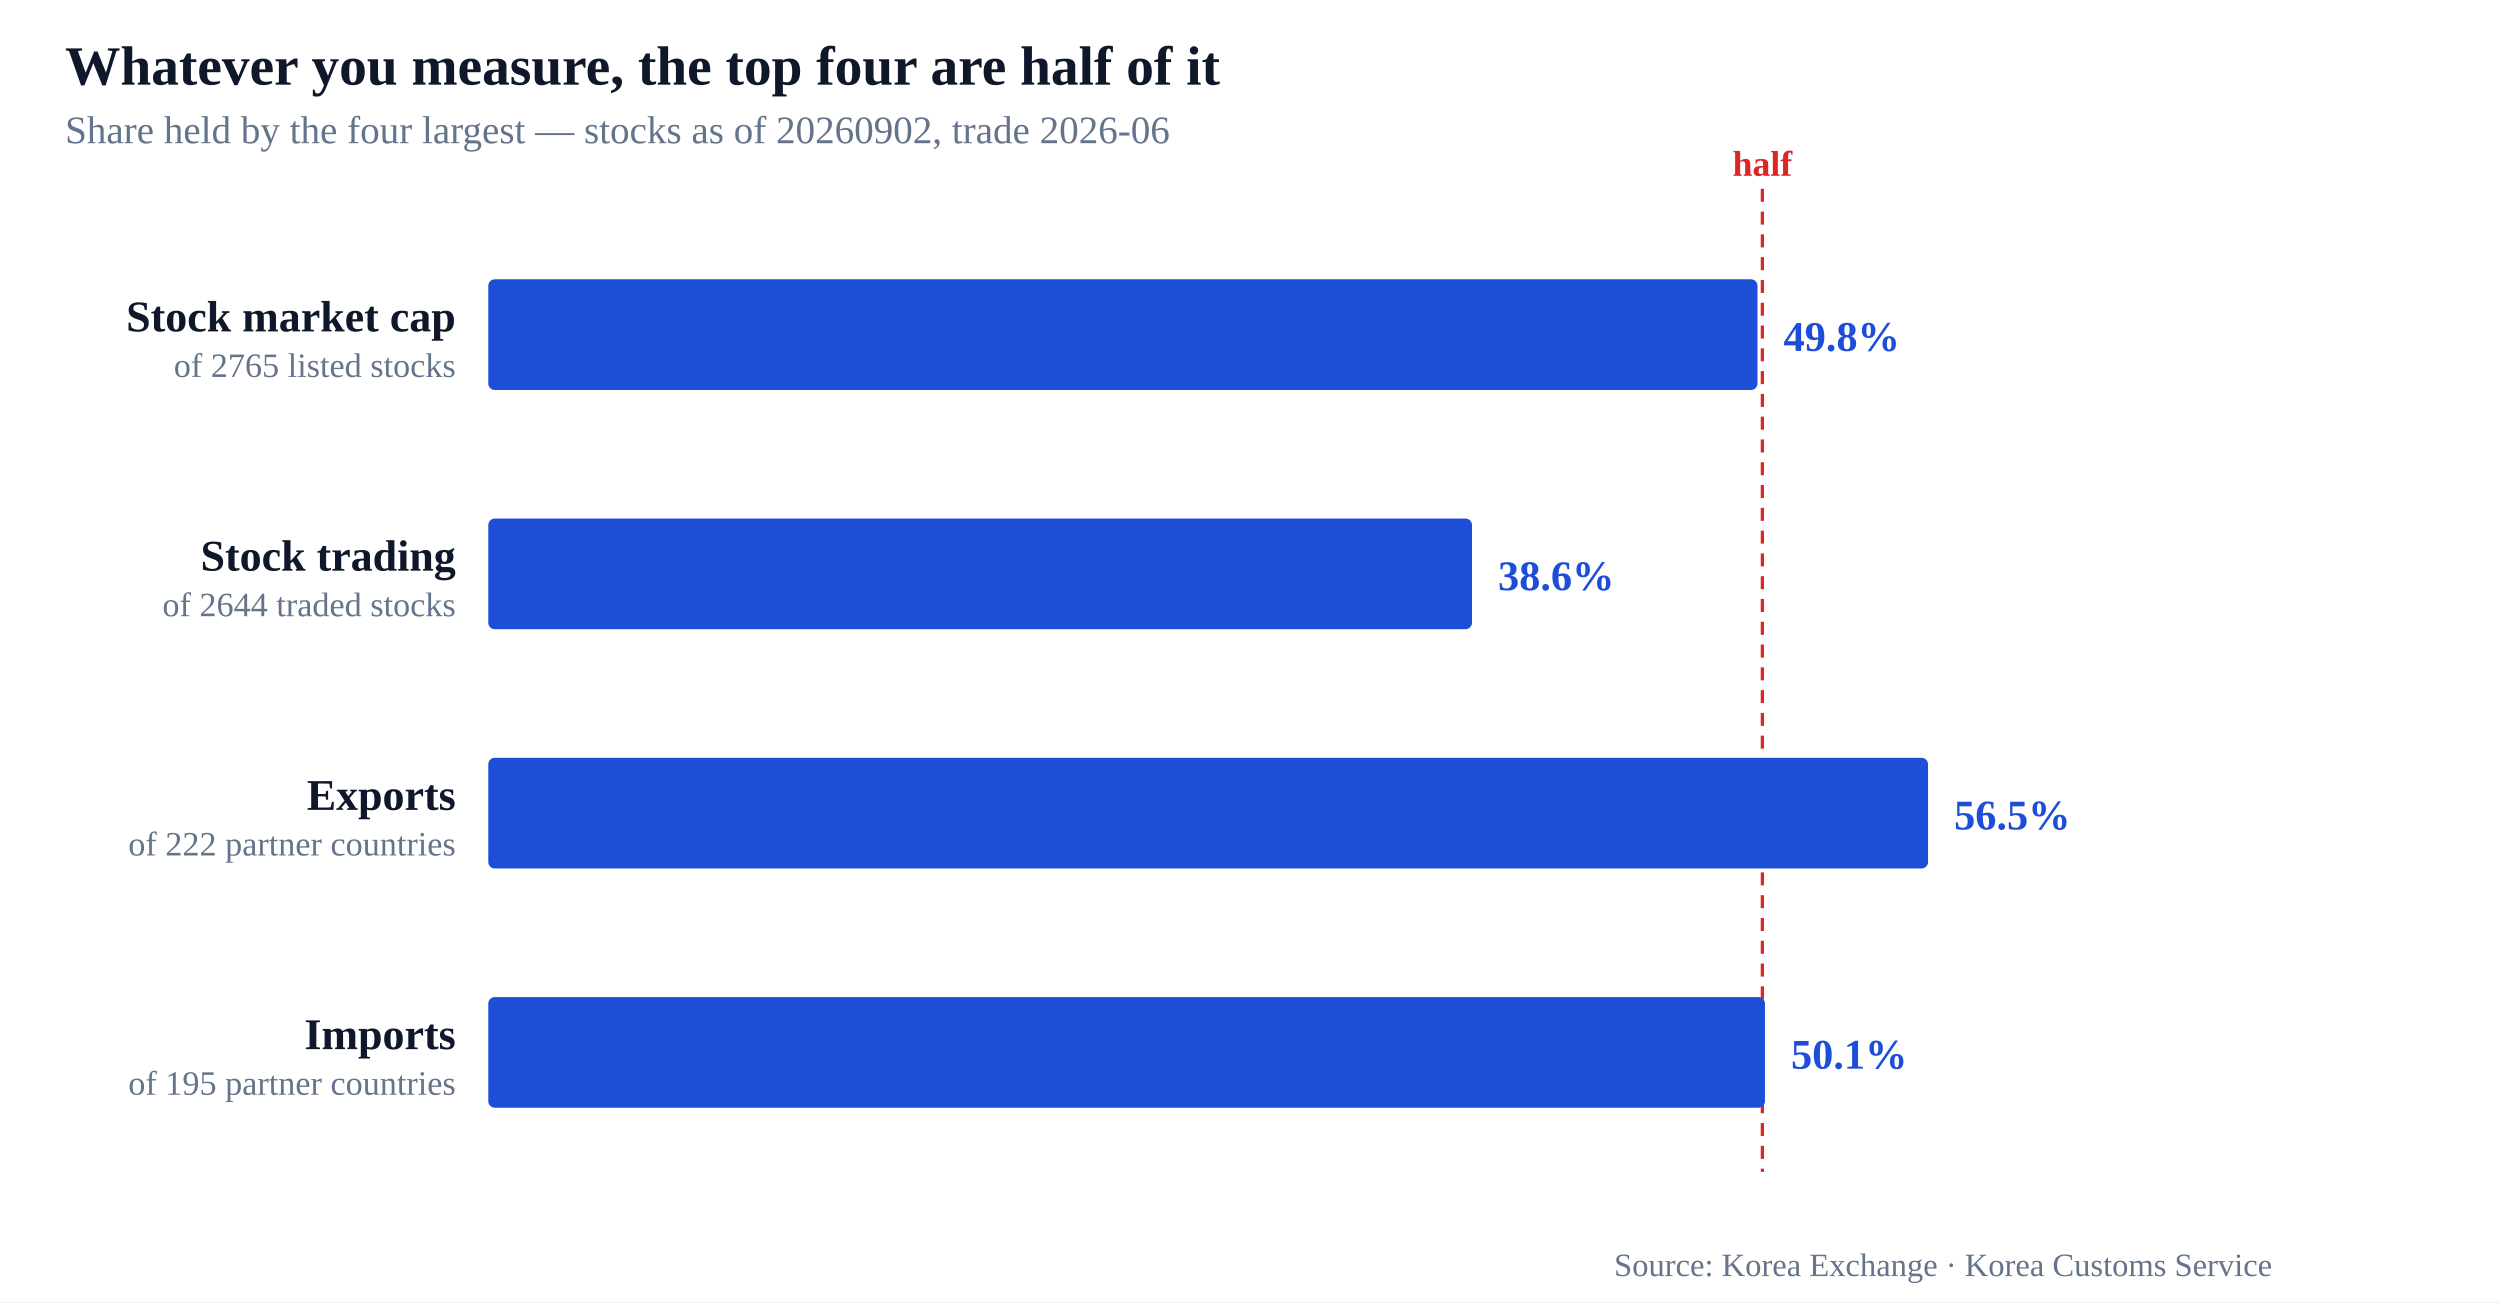
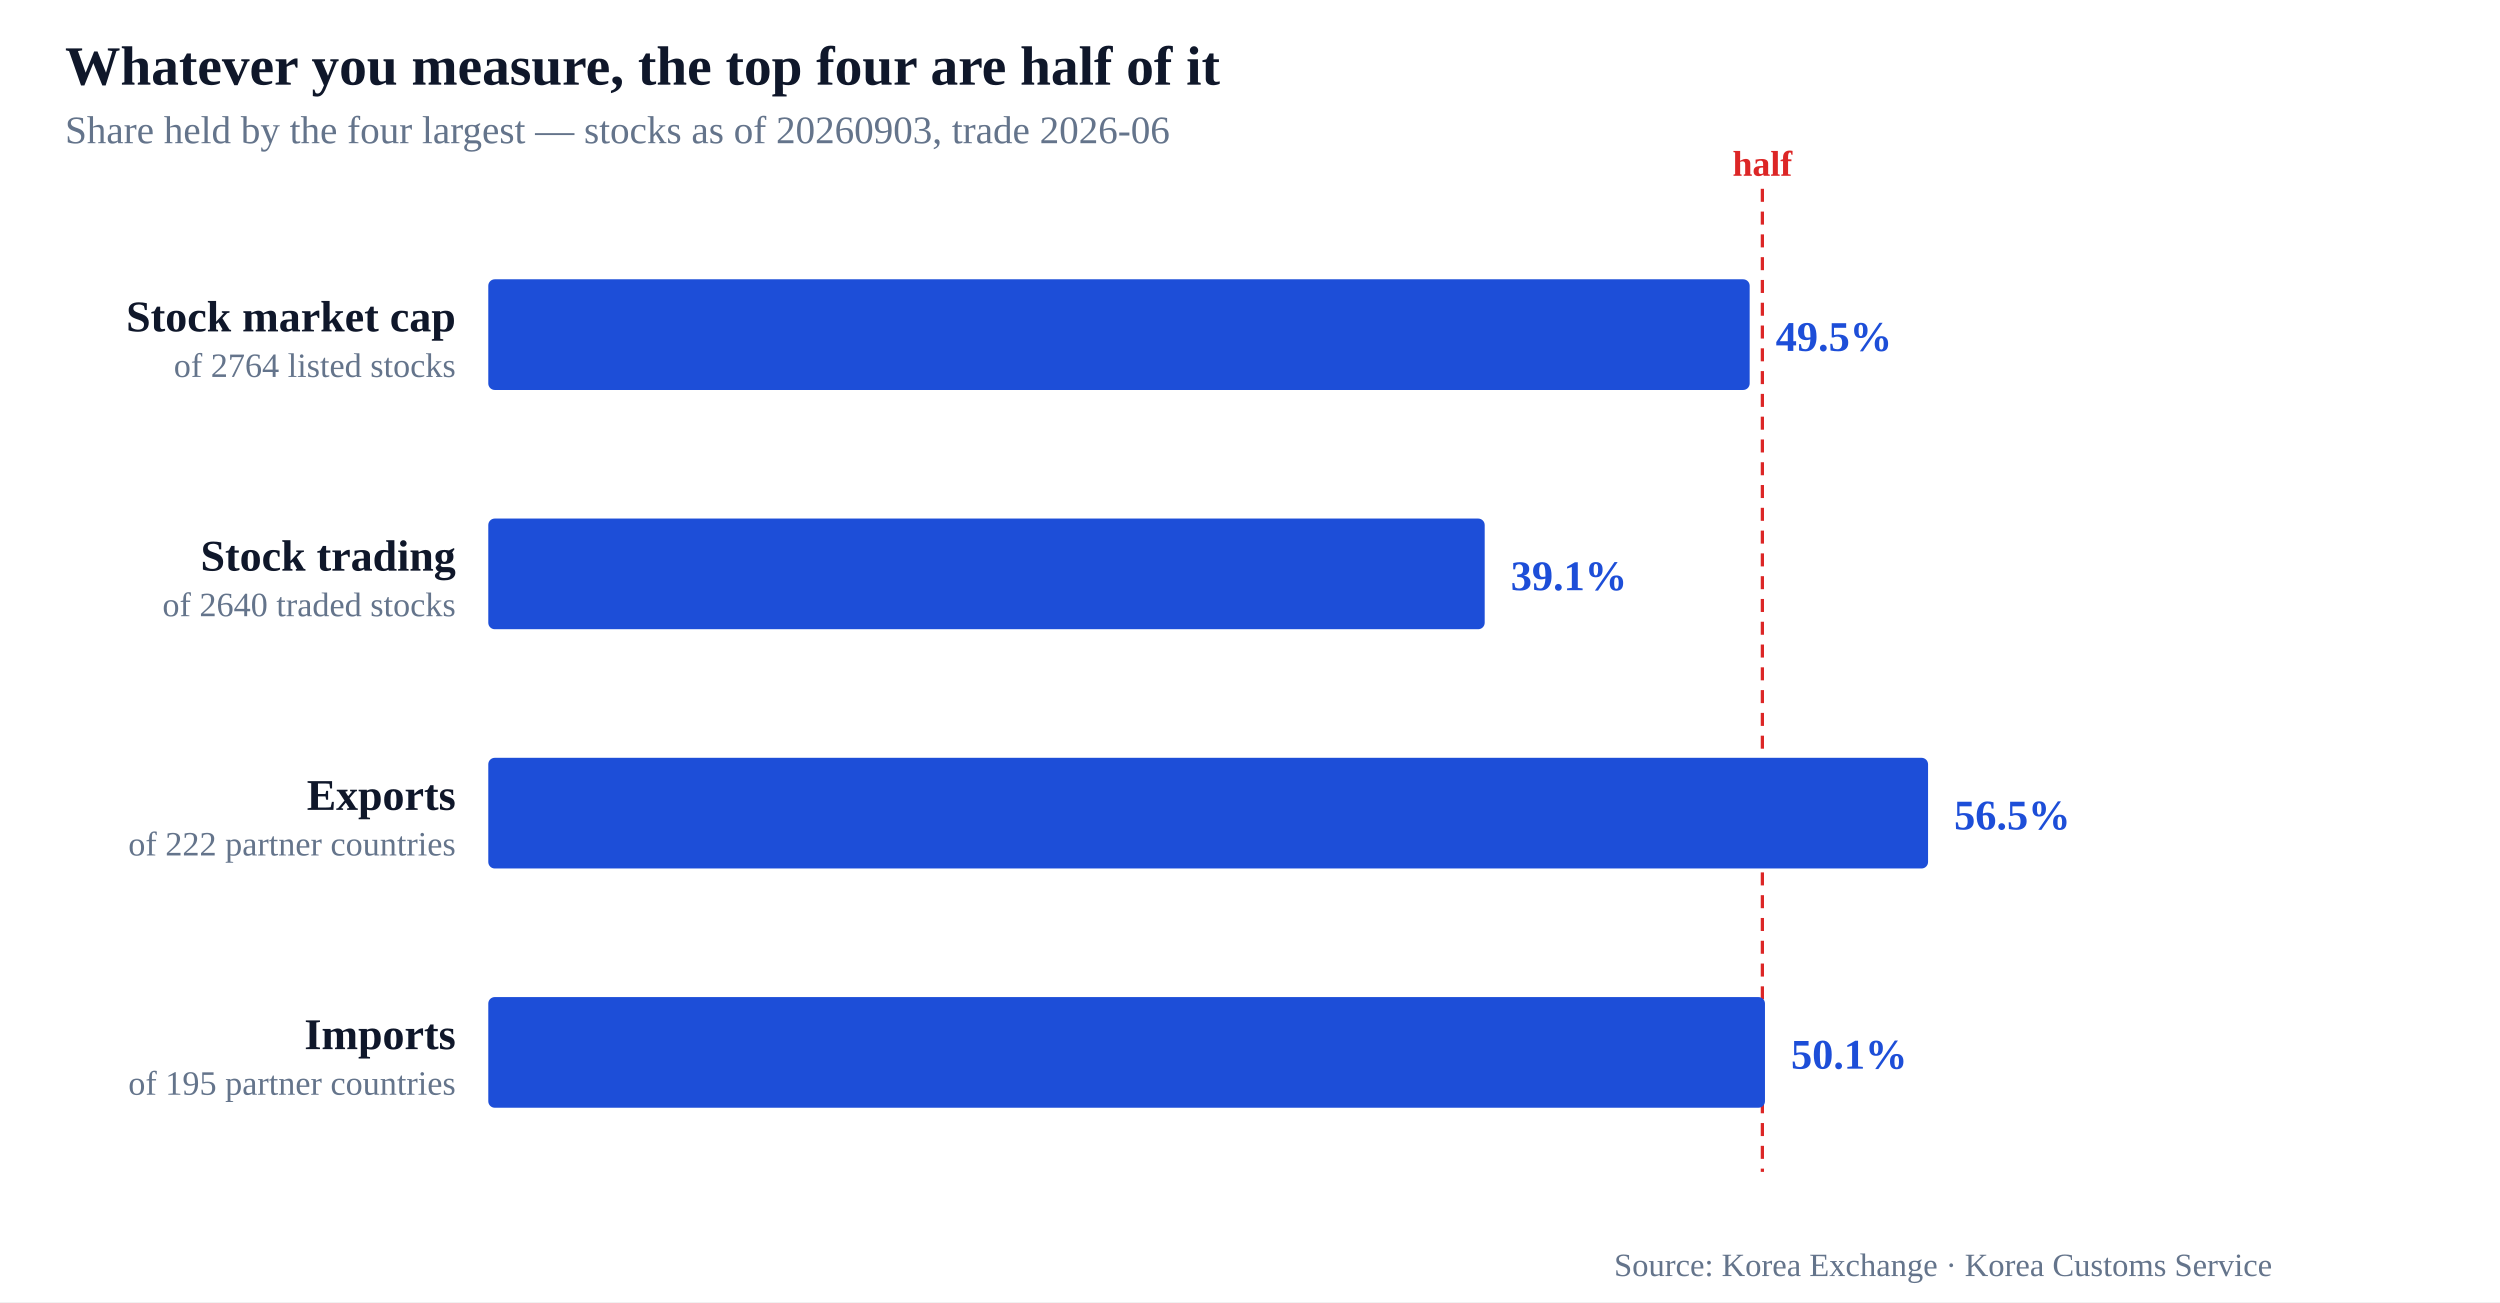
<svg xmlns="http://www.w3.org/2000/svg" viewBox="0 0 768 400" font-family="Georgia,'Times New Roman',serif" role="img" aria-label="The top four are about half of Korea's market cap, stock trading, exports and imports alike">
  <rect width="768" height="400" fill="#ffffff" />
  <text x="20" y="26" font-size="17" font-weight="700" fill="#0f172a">Whatever you measure, the top four are half of it</text>
-   <text x="20" y="44" font-size="12" fill="#64748b">Share held by the four largest — stocks as of 20260902, trade 2026-06</text>
+   <text x="20" y="44" font-size="12" fill="#64748b">Share held by the four largest — stocks as of 20260903, trade 2026-06</text>
  <line x1="541.4" y1="58" x2="541.4" y2="360" stroke="#dc2626" stroke-dasharray="4 3" />
  <text x="541.4" y="54" text-anchor="middle" font-size="11" font-weight="700" fill="#dc2626">half</text>
-   <rect x="150" y="85.8" width="389.9" height="34" fill="#1d4ed8" rx="2" />
+   <rect x="150" y="85.8" width="387.5" height="34" fill="#1d4ed8" rx="2" />
  <text x="140" y="101.8" text-anchor="end" font-size="13.5" font-weight="700" fill="#0f172a">Stock market cap</text>
-   <text x="140" y="115.8" text-anchor="end" font-size="10.5" fill="#64748b">of 2765 listed stocks</text>
-   <text x="547.9" y="107.8" font-size="13" font-weight="700" fill="#1d4ed8">49.8%</text>
-   <rect x="150" y="159.3" width="302.2" height="34" fill="#1d4ed8" rx="2" />
+   <text x="140" y="115.8" text-anchor="end" font-size="10.5" fill="#64748b">of 2764 listed stocks</text>
+   <text x="545.5" y="107.8" font-size="13" font-weight="700" fill="#1d4ed8">49.5%</text>
+   <rect x="150" y="159.3" width="306.1" height="34" fill="#1d4ed8" rx="2" />
  <text x="140" y="175.3" text-anchor="end" font-size="13.5" font-weight="700" fill="#0f172a">Stock trading</text>
-   <text x="140" y="189.3" text-anchor="end" font-size="10.5" fill="#64748b">of 2644 traded stocks</text>
-   <text x="460.2" y="181.3" font-size="13" font-weight="700" fill="#1d4ed8">38.6%</text>
+   <text x="140" y="189.3" text-anchor="end" font-size="10.5" fill="#64748b">of 2640 traded stocks</text>
+   <text x="464.1" y="181.3" font-size="13" font-weight="700" fill="#1d4ed8">39.1%</text>
  <rect x="150" y="232.8" width="442.3" height="34" fill="#1d4ed8" rx="2" />
  <text x="140" y="248.8" text-anchor="end" font-size="13.5" font-weight="700" fill="#0f172a">Exports</text>
  <text x="140" y="262.8" text-anchor="end" font-size="10.5" fill="#64748b">of 222 partner countries</text>
  <text x="600.3" y="254.8" font-size="13" font-weight="700" fill="#1d4ed8">56.5%</text>
  <rect x="150" y="306.3" width="392.2" height="34" fill="#1d4ed8" rx="2" />
  <text x="140" y="322.3" text-anchor="end" font-size="13.5" font-weight="700" fill="#0f172a">Imports</text>
  <text x="140" y="336.3" text-anchor="end" font-size="10.5" fill="#64748b">of 195 partner countries</text>
  <text x="550.2" y="328.3" font-size="13" font-weight="700" fill="#1d4ed8">50.1%</text>
  <text x="698" y="392" text-anchor="end" font-size="10" fill="#64748b">Source: Korea Exchange · Korea Customs Service</text>
</svg>
